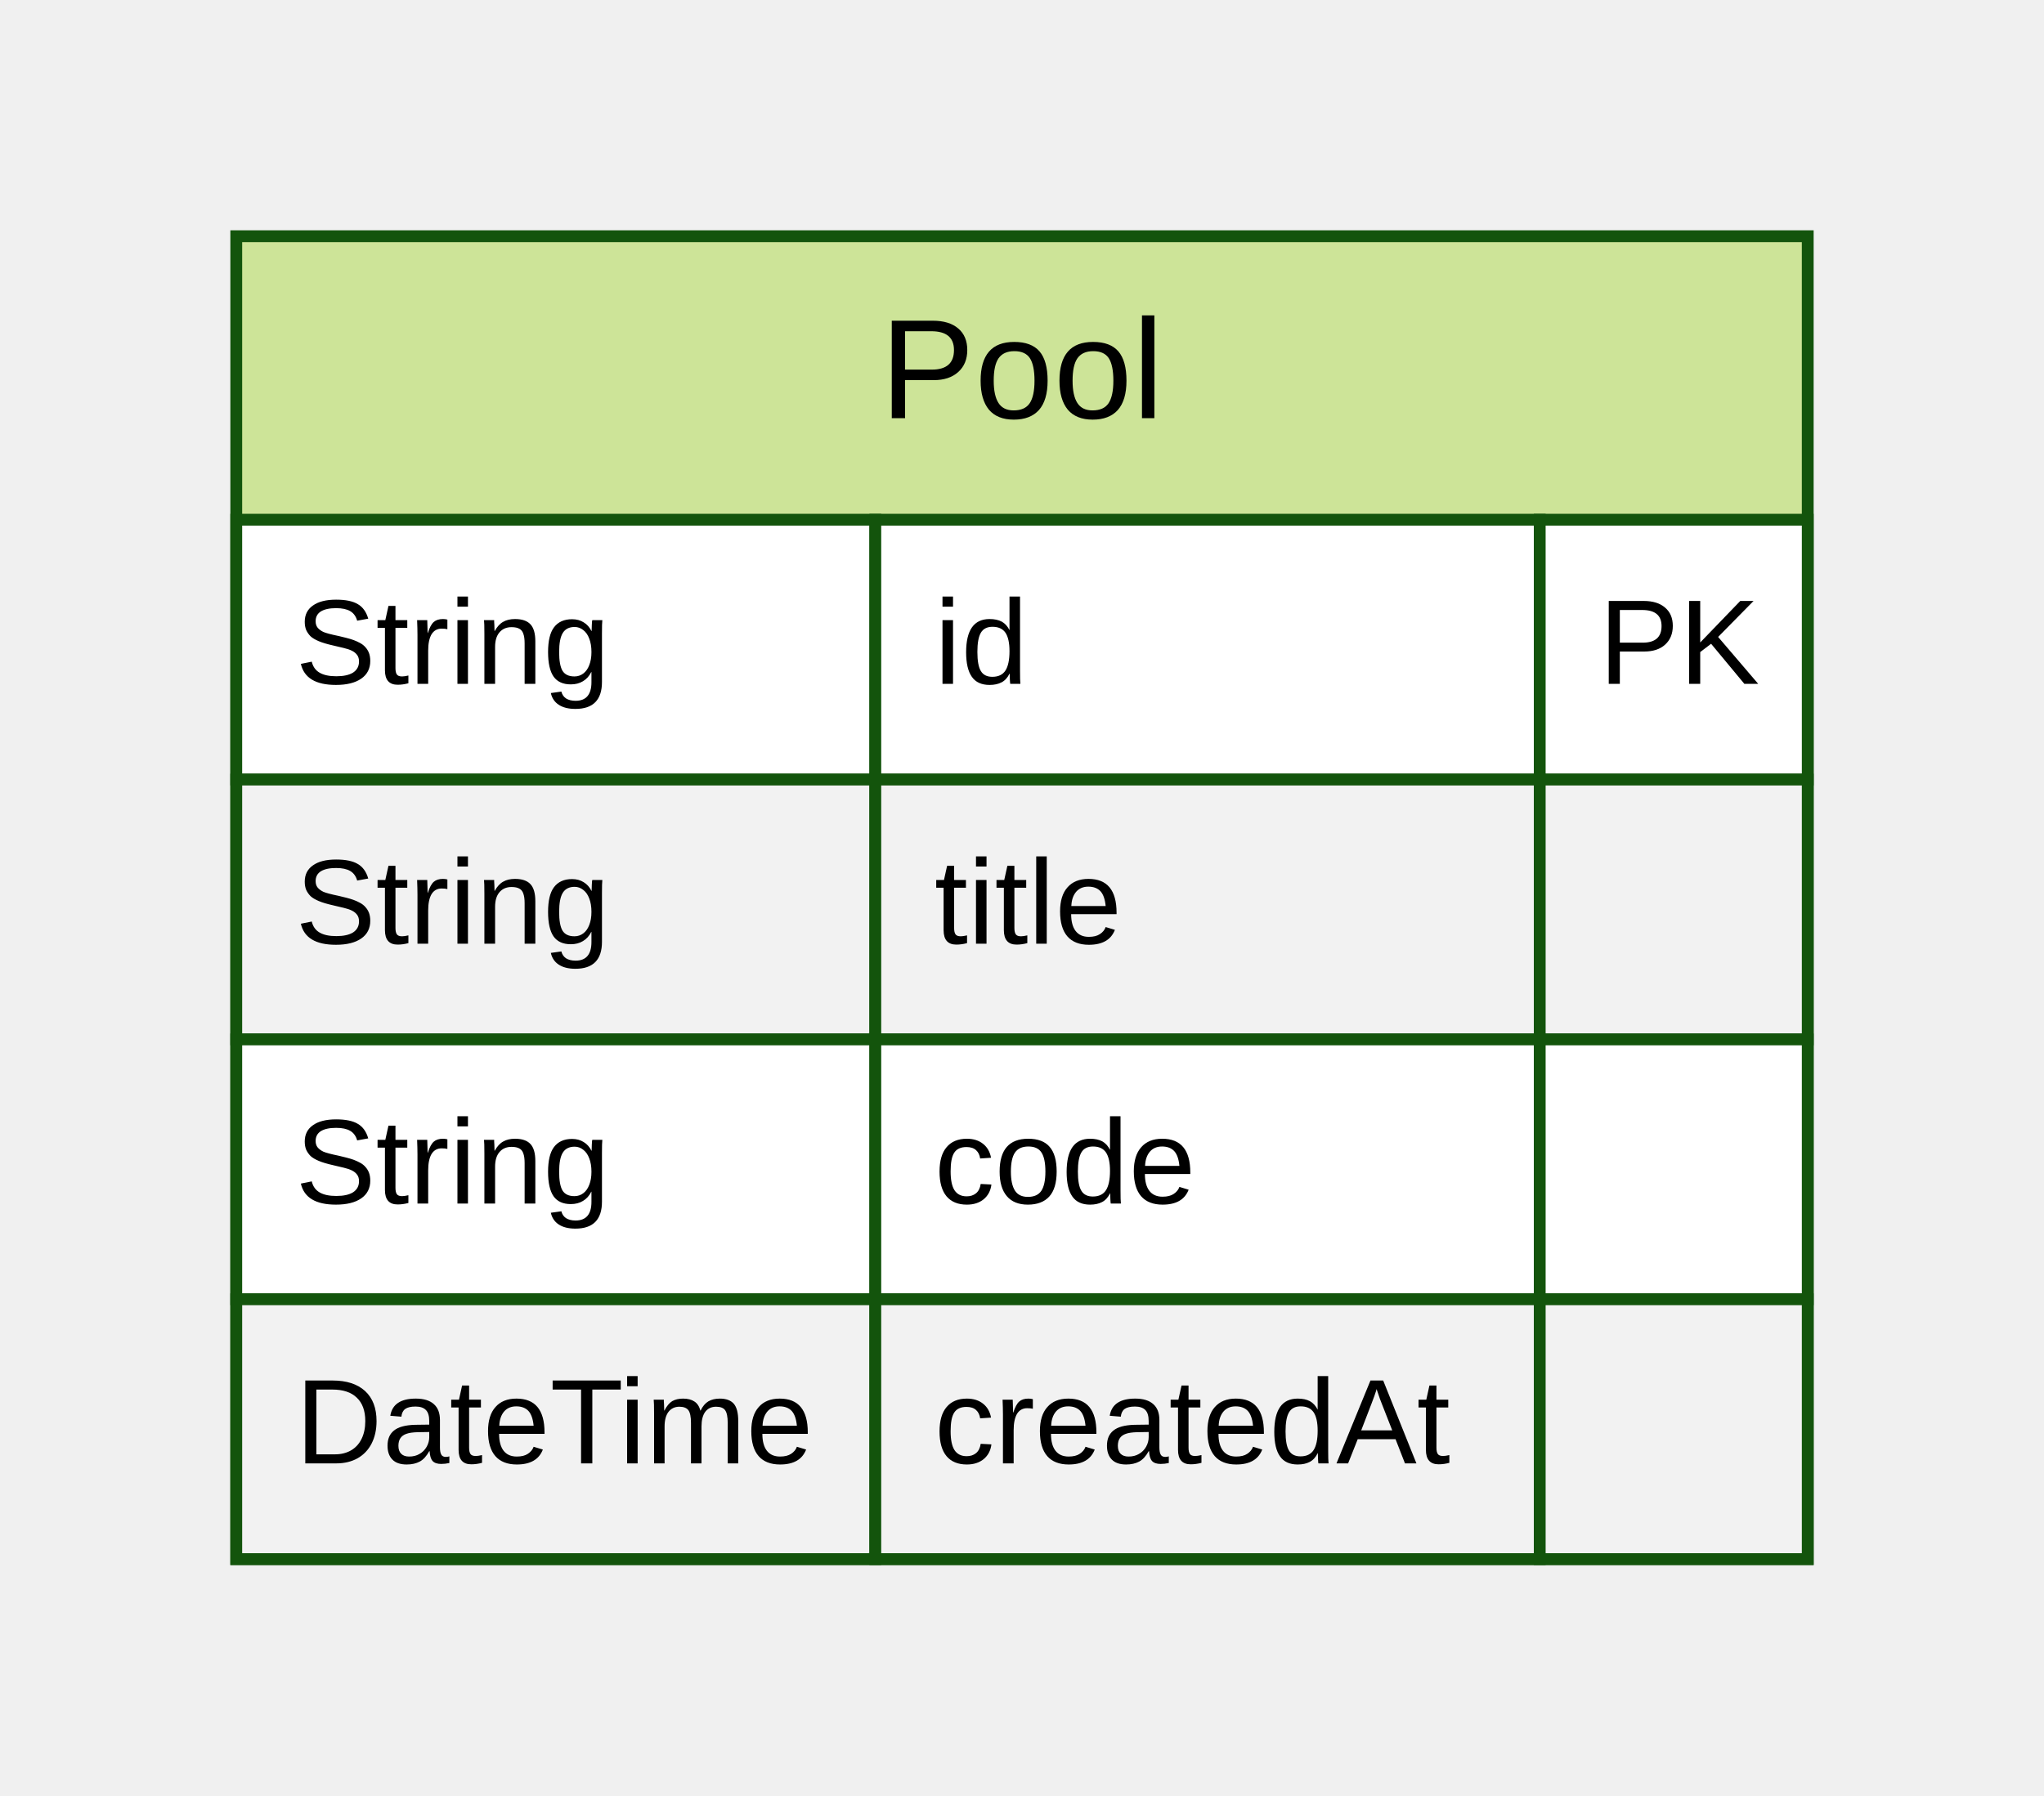
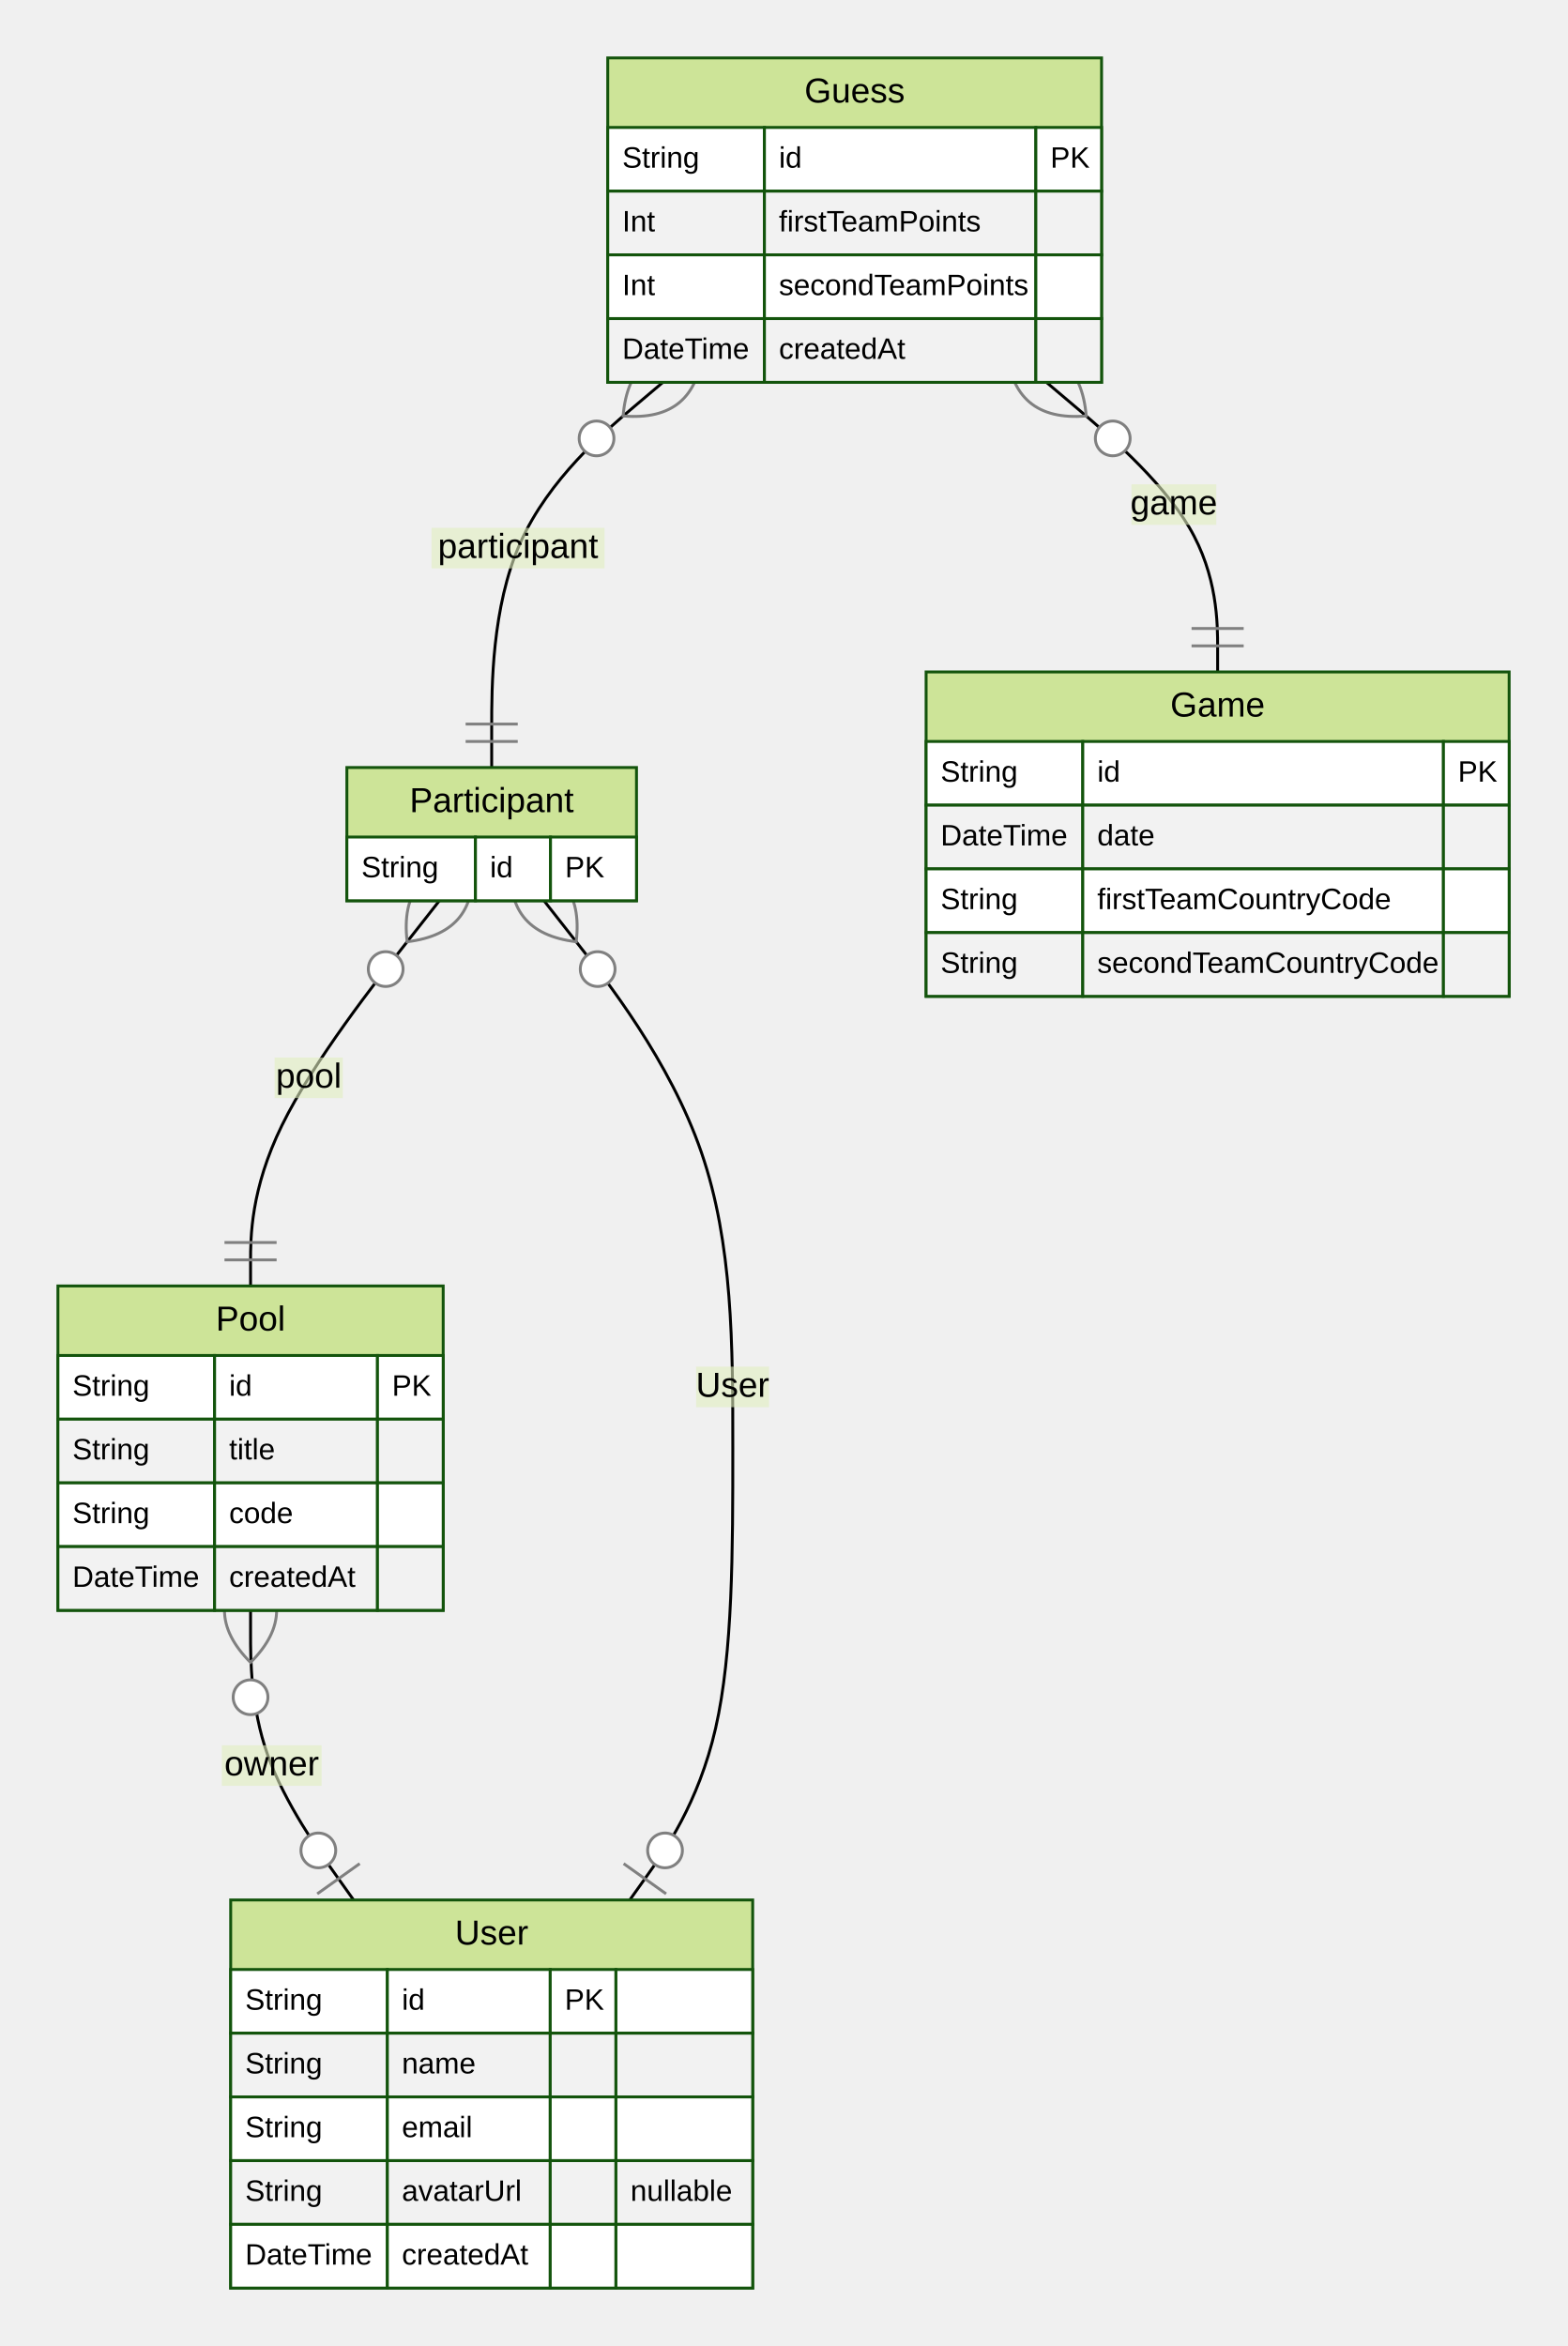
- <svg xmlns="http://www.w3.org/2000/svg" aria-labelledby="chart-title-mermaid-0 chart-desc-mermaid-0" role="img" viewBox="0 0 173.026 152" style="max-width: 173.026px; background-color: white;" width="100%" id="mermaid-0">
+ <svg xmlns="http://www.w3.org/2000/svg" aria-labelledby="chart-title-mermaid-0 chart-desc-mermaid-0" role="img" viewBox="0 0 541.082 810" style="max-width: 541.082px; background-color: white;" width="100%" id="mermaid-0">
  <style>#mermaid-0 {font-family:"trebuchet ms",verdana,arial,sans-serif;font-size:16px;fill:#000000;}#mermaid-0 .error-icon{fill:#552222;}#mermaid-0 .error-text{fill:#552222;stroke:#552222;}#mermaid-0 .edge-thickness-normal{stroke-width:2px;}#mermaid-0 .edge-thickness-thick{stroke-width:3.5px;}#mermaid-0 .edge-pattern-solid{stroke-dasharray:0;}#mermaid-0 .edge-pattern-dashed{stroke-dasharray:3;}#mermaid-0 .edge-pattern-dotted{stroke-dasharray:2;}#mermaid-0 .marker{fill:#000000;stroke:#000000;}#mermaid-0 .marker.cross{stroke:#000000;}#mermaid-0 svg{font-family:"trebuchet ms",verdana,arial,sans-serif;font-size:16px;}#mermaid-0 .entityBox{fill:#cde498;stroke:#13540c;}#mermaid-0 .attributeBoxOdd{fill:#ffffff;stroke:#13540c;}#mermaid-0 .attributeBoxEven{fill:#f2f2f2;stroke:#13540c;}#mermaid-0 .relationshipLabelBox{fill:hsl(78.158, 58.462%, 84.51%);opacity:0.7;background-color:hsl(78.158, 58.462%, 84.51%);}#mermaid-0 .relationshipLabelBox rect{opacity:0.5;}#mermaid-0 .relationshipLine{stroke:#000000;}#mermaid-0 :root{--mermaid-font-family:"trebuchet ms",verdana,arial,sans-serif;}</style>
  <g />
  <defs>
    <marker orient="auto" markerHeight="18" markerWidth="18" refY="9" refX="0" id="ONLY_ONE_START">
      <path d="M9,0 L9,18 M15,0 L15,18" fill="none" stroke="gray" />
    </marker>
  </defs>
  <defs>
    <marker orient="auto" markerHeight="18" markerWidth="18" refY="9" refX="18" id="ONLY_ONE_END">
      <path d="M3,0 L3,18 M9,0 L9,18" fill="none" stroke="gray" />
    </marker>
  </defs>
  <defs>
    <marker orient="auto" markerHeight="18" markerWidth="30" refY="9" refX="0" id="ZERO_OR_ONE_START">
      <circle r="6" cy="9" cx="21" fill="white" stroke="gray" />
      <path d="M9,0 L9,18" fill="none" stroke="gray" />
    </marker>
  </defs>
  <defs>
    <marker orient="auto" markerHeight="18" markerWidth="30" refY="9" refX="30" id="ZERO_OR_ONE_END">
      <circle r="6" cy="9" cx="9" fill="white" stroke="gray" />
      <path d="M21,0 L21,18" fill="none" stroke="gray" />
    </marker>
  </defs>
  <defs>
    <marker orient="auto" markerHeight="36" markerWidth="45" refY="18" refX="18" id="ONE_OR_MORE_START">
      <path d="M0,18 Q 18,0 36,18 Q 18,36 0,18 M42,9 L42,27" fill="none" stroke="gray" />
    </marker>
  </defs>
  <defs>
    <marker orient="auto" markerHeight="36" markerWidth="45" refY="18" refX="27" id="ONE_OR_MORE_END">
      <path d="M3,9 L3,27 M9,18 Q27,0 45,18 Q27,36 9,18" fill="none" stroke="gray" />
    </marker>
  </defs>
  <defs>
    <marker orient="auto" markerHeight="36" markerWidth="57" refY="18" refX="18" id="ZERO_OR_MORE_START">
      <circle r="6" cy="18" cx="48" fill="white" stroke="gray" />
      <path d="M0,18 Q18,0 36,18 Q18,36 0,18" fill="none" stroke="gray" />
    </marker>
  </defs>
  <defs>
    <marker orient="auto" markerHeight="36" markerWidth="57" refY="18" refX="39" id="ZERO_OR_MORE_END">
      <circle r="6" cy="18" cx="9" fill="white" stroke="gray" />
      <path d="M21,18 Q39,0 57,18 Q39,36 21,18" fill="none" stroke="gray" />
    </marker>
  </defs>
-   <g transform="translate(20,20 )" id="Pool">
+   <path marker-start="url(#ZERO_OR_MORE_START)" marker-end="url(#ZERO_OR_ONE_END)" fill="none" stroke="gray" d="M86.513,556L86.513,564.333C86.513,572.667,86.513,589.333,92.443,606C98.373,622.667,110.233,639.333,116.163,647.667L122.093,656" class="er relationshipLine" />
+   <path marker-start="url(#ZERO_OR_MORE_START)" marker-end="url(#ZERO_OR_ONE_END)" fill="none" stroke="gray" d="M187.835,311L198.7,324.833C209.565,338.667,231.296,366.333,242.161,397.833C253.026,429.333,253.026,464.667,253.026,500C253.026,535.333,253.026,570.667,247.096,596.667C241.167,622.667,229.307,639.333,223.377,647.667L217.447,656" class="er relationshipLine" />
+   <path marker-start="url(#ZERO_OR_MORE_START)" marker-end="url(#ONLY_ONE_END)" fill="none" stroke="gray" d="M151.705,311L140.839,324.833C129.974,338.667,108.244,366.333,97.378,388.5C86.513,410.667,86.513,427.333,86.513,435.667L86.513,444" class="er relationshipLine" />
+   <path marker-start="url(#ZERO_OR_MORE_START)" marker-end="url(#ONLY_ONE_END)" fill="none" stroke="gray" d="M228.887,132L219.034,140.333C209.181,148.667,189.476,165.333,179.623,187.5C169.77,209.667,169.77,237.333,169.77,251.167L169.77,265" class="er relationshipLine" />
+   <path marker-start="url(#ZERO_OR_MORE_START)" marker-end="url(#ONLY_ONE_END)" fill="none" stroke="gray" d="M361.309,132L371.162,140.333C381.015,148.667,400.72,165.333,410.573,182C420.426,198.667,420.426,215.333,420.426,223.667L420.426,232" class="er relationshipLine" />
+   <g transform="translate(20,444 )" id="Pool">
    <rect height="112" width="133.026" y="0" x="0" stroke="gray" fill-opacity="100%" fill="honeydew" class="er entityBox" />
    <text transform="translate(66.51321,12)" style="font-family: &quot;trebuchet ms&quot;, verdana, arial, sans-serif;; font-size: 12px" text-anchor="middle" dominant-baseline="middle" y="0" x="0" id="entity-Pool" class="er entityLabel">Pool</text>
    <rect height="22" width="54.096" y="24" x="0" stroke="gray" fill-opacity="100%" fill="honeydew" class="er attributeBoxOdd" />
    <text transform="translate(5,35)" style="font-family: &quot;trebuchet ms&quot;, verdana, arial, sans-serif;; font-size: 10.2px" text-anchor="left" dominant-baseline="middle" y="0" x="0" id="entity-Pool-attr-1-type" class="er entityLabel">String</text>
    <rect height="22" width="56.243" y="24" x="54.096" stroke="gray" fill-opacity="100%" fill="honeydew" class="er attributeBoxOdd" />
    <text transform="translate(59.09555,35)" style="font-family: &quot;trebuchet ms&quot;, verdana, arial, sans-serif;; font-size: 10.2px" text-anchor="left" dominant-baseline="middle" y="0" x="0" id="entity-Pool-attr-1-name" class="er entityLabel">id</text>
    <rect height="22" width="22.688" y="24" x="110.339" stroke="gray" fill-opacity="100%" fill="honeydew" class="er attributeBoxOdd" />
    <text transform="translate(115.3387,35)" style="font-family: &quot;trebuchet ms&quot;, verdana, arial, sans-serif;; font-size: 10.2px" text-anchor="left" dominant-baseline="middle" y="0" x="0" id="entity-Pool-attr-1-key" class="er entityLabel">PK</text>
    <rect height="22" width="54.096" y="46" x="0" stroke="gray" fill-opacity="100%" fill="honeydew" class="er attributeBoxEven" />
    <text transform="translate(5,57)" style="font-family: &quot;trebuchet ms&quot;, verdana, arial, sans-serif;; font-size: 10.2px" text-anchor="left" dominant-baseline="middle" y="0" x="0" id="entity-Pool-attr-2-type" class="er entityLabel">String</text>
    <rect height="22" width="56.243" y="46" x="54.096" stroke="gray" fill-opacity="100%" fill="honeydew" class="er attributeBoxEven" />
    <text transform="translate(59.09555,57)" style="font-family: &quot;trebuchet ms&quot;, verdana, arial, sans-serif;; font-size: 10.2px" text-anchor="left" dominant-baseline="middle" y="0" x="0" id="entity-Pool-attr-2-name" class="er entityLabel">title</text>
    <rect height="22" width="22.688" y="46" x="110.339" stroke="gray" fill-opacity="100%" fill="honeydew" class="er attributeBoxEven" />
    <text transform="translate(115.3387,57)" style="font-family: &quot;trebuchet ms&quot;, verdana, arial, sans-serif;; font-size: 10.2px" text-anchor="left" dominant-baseline="middle" y="0" x="0" id="entity-Pool-attr-2-key" class="er entityLabel" />
    <rect height="22" width="54.096" y="68" x="0" stroke="gray" fill-opacity="100%" fill="honeydew" class="er attributeBoxOdd" />
    <text transform="translate(5,79)" style="font-family: &quot;trebuchet ms&quot;, verdana, arial, sans-serif;; font-size: 10.2px" text-anchor="left" dominant-baseline="middle" y="0" x="0" id="entity-Pool-attr-3-type" class="er entityLabel">String</text>
    <rect height="22" width="56.243" y="68" x="54.096" stroke="gray" fill-opacity="100%" fill="honeydew" class="er attributeBoxOdd" />
    <text transform="translate(59.09555,79)" style="font-family: &quot;trebuchet ms&quot;, verdana, arial, sans-serif;; font-size: 10.2px" text-anchor="left" dominant-baseline="middle" y="0" x="0" id="entity-Pool-attr-3-name" class="er entityLabel">code</text>
    <rect height="22" width="22.688" y="68" x="110.339" stroke="gray" fill-opacity="100%" fill="honeydew" class="er attributeBoxOdd" />
    <text transform="translate(115.3387,79)" style="font-family: &quot;trebuchet ms&quot;, verdana, arial, sans-serif;; font-size: 10.2px" text-anchor="left" dominant-baseline="middle" y="0" x="0" id="entity-Pool-attr-3-key" class="er entityLabel" />
    <rect height="22" width="54.096" y="90" x="0" stroke="gray" fill-opacity="100%" fill="honeydew" class="er attributeBoxEven" />
    <text transform="translate(5,101)" style="font-family: &quot;trebuchet ms&quot;, verdana, arial, sans-serif;; font-size: 10.2px" text-anchor="left" dominant-baseline="middle" y="0" x="0" id="entity-Pool-attr-4-type" class="er entityLabel">DateTime</text>
    <rect height="22" width="56.243" y="90" x="54.096" stroke="gray" fill-opacity="100%" fill="honeydew" class="er attributeBoxEven" />
    <text transform="translate(59.09555,101)" style="font-family: &quot;trebuchet ms&quot;, verdana, arial, sans-serif;; font-size: 10.2px" text-anchor="left" dominant-baseline="middle" y="0" x="0" id="entity-Pool-attr-4-name" class="er entityLabel">createdAt</text>
    <rect height="22" width="22.688" y="90" x="110.339" stroke="gray" fill-opacity="100%" fill="honeydew" class="er attributeBoxEven" />
    <text transform="translate(115.3387,101)" style="font-family: &quot;trebuchet ms&quot;, verdana, arial, sans-serif;; font-size: 10.2px" text-anchor="left" dominant-baseline="middle" y="0" x="0" id="entity-Pool-attr-4-key" class="er entityLabel" />
  </g>
+   <g transform="translate(119.7698,265 )" id="Participant">
+     <rect height="46" width="100" y="0" x="0" stroke="gray" fill-opacity="100%" fill="honeydew" class="er entityBox" />
+     <text transform="translate(50,12)" style="font-family: &quot;trebuchet ms&quot;, verdana, arial, sans-serif;; font-size: 12px" text-anchor="middle" dominant-baseline="middle" y="0" x="0" id="entity-Participant" class="er entityLabel">Participant</text>
+     <rect height="22" width="44.399" y="24" x="0" stroke="gray" fill-opacity="100%" fill="honeydew" class="er attributeBoxOdd" />
+     <text transform="translate(5,35)" style="font-family: &quot;trebuchet ms&quot;, verdana, arial, sans-serif;; font-size: 10.2px" text-anchor="left" dominant-baseline="middle" y="0" x="0" id="entity-Participant-attr-1-type" class="er entityLabel">String</text>
+     <rect height="22" width="25.911" y="24" x="44.399" stroke="gray" fill-opacity="100%" fill="honeydew" class="er attributeBoxOdd" />
+     <text transform="translate(49.39862,35)" style="font-family: &quot;trebuchet ms&quot;, verdana, arial, sans-serif;; font-size: 10.2px" text-anchor="left" dominant-baseline="middle" y="0" x="0" id="entity-Participant-attr-1-name" class="er entityLabel">id</text>
+     <rect height="22" width="29.69" y="24" x="70.31" stroke="gray" fill-opacity="100%" fill="honeydew" class="er attributeBoxOdd" />
+     <text transform="translate(75.30976,35)" style="font-family: &quot;trebuchet ms&quot;, verdana, arial, sans-serif;; font-size: 10.2px" text-anchor="left" dominant-baseline="middle" y="0" x="0" id="entity-Participant-attr-1-key" class="er entityLabel">PK</text>
+   </g>
+   <g transform="translate(79.65034,656 )" id="User">
+     <rect height="134" width="180.239" y="0" x="0" stroke="gray" fill-opacity="100%" fill="honeydew" class="er entityBox" />
+     <text transform="translate(90.11948,12)" style="font-family: &quot;trebuchet ms&quot;, verdana, arial, sans-serif;; font-size: 12px" text-anchor="middle" dominant-baseline="middle" y="0" x="0" id="entity-User" class="er entityLabel">User</text>
+     <rect height="22" width="54.096" y="24" x="0" stroke="gray" fill-opacity="100%" fill="honeydew" class="er attributeBoxOdd" />
+     <text transform="translate(5,35)" style="font-family: &quot;trebuchet ms&quot;, verdana, arial, sans-serif;; font-size: 10.2px" text-anchor="left" dominant-baseline="middle" y="0" x="0" id="entity-User-attr-1-type" class="er entityLabel">String</text>
+     <rect height="22" width="56.243" y="24" x="54.096" stroke="gray" fill-opacity="100%" fill="honeydew" class="er attributeBoxOdd" />
+     <text transform="translate(59.09555,35)" style="font-family: &quot;trebuchet ms&quot;, verdana, arial, sans-serif;; font-size: 10.2px" text-anchor="left" dominant-baseline="middle" y="0" x="0" id="entity-User-attr-1-name" class="er entityLabel">id</text>
+     <rect height="22" width="22.688" y="24" x="110.339" stroke="gray" fill-opacity="100%" fill="honeydew" class="er attributeBoxOdd" />
+     <text transform="translate(115.3387,35)" style="font-family: &quot;trebuchet ms&quot;, verdana, arial, sans-serif;; font-size: 10.2px" text-anchor="left" dominant-baseline="middle" y="0" x="0" id="entity-User-attr-1-key" class="er entityLabel">PK</text>
+     <rect height="22" width="47.213" y="24" x="133.026" stroke="gray" fill-opacity="100%" fill="honeydew" class="er attributeBoxOdd" />
+     <text transform="translate(138.0264,35)" style="font-family: &quot;trebuchet ms&quot;, verdana, arial, sans-serif;; font-size: 10.2px" text-anchor="left" dominant-baseline="middle" y="0" x="0" id="entity-User-attr-1-comment" class="er entityLabel" />
+     <rect height="22" width="54.096" y="46" x="0" stroke="gray" fill-opacity="100%" fill="honeydew" class="er attributeBoxEven" />
+     <text transform="translate(5,57)" style="font-family: &quot;trebuchet ms&quot;, verdana, arial, sans-serif;; font-size: 10.2px" text-anchor="left" dominant-baseline="middle" y="0" x="0" id="entity-User-attr-2-type" class="er entityLabel">String</text>
+     <rect height="22" width="56.243" y="46" x="54.096" stroke="gray" fill-opacity="100%" fill="honeydew" class="er attributeBoxEven" />
+     <text transform="translate(59.09555,57)" style="font-family: &quot;trebuchet ms&quot;, verdana, arial, sans-serif;; font-size: 10.2px" text-anchor="left" dominant-baseline="middle" y="0" x="0" id="entity-User-attr-2-name" class="er entityLabel">name</text>
+     <rect height="22" width="22.688" y="46" x="110.339" stroke="gray" fill-opacity="100%" fill="honeydew" class="er attributeBoxEven" />
+     <text transform="translate(115.3387,57)" style="font-family: &quot;trebuchet ms&quot;, verdana, arial, sans-serif;; font-size: 10.2px" text-anchor="left" dominant-baseline="middle" y="0" x="0" id="entity-User-attr-2-key" class="er entityLabel" />
+     <rect height="22" width="47.213" y="46" x="133.026" stroke="gray" fill-opacity="100%" fill="honeydew" class="er attributeBoxEven" />
+     <text transform="translate(138.0264,57)" style="font-family: &quot;trebuchet ms&quot;, verdana, arial, sans-serif;; font-size: 10.2px" text-anchor="left" dominant-baseline="middle" y="0" x="0" id="entity-User-attr-2-comment" class="er entityLabel" />
+     <rect height="22" width="54.096" y="68" x="0" stroke="gray" fill-opacity="100%" fill="honeydew" class="er attributeBoxOdd" />
+     <text transform="translate(5,79)" style="font-family: &quot;trebuchet ms&quot;, verdana, arial, sans-serif;; font-size: 10.2px" text-anchor="left" dominant-baseline="middle" y="0" x="0" id="entity-User-attr-3-type" class="er entityLabel">String</text>
+     <rect height="22" width="56.243" y="68" x="54.096" stroke="gray" fill-opacity="100%" fill="honeydew" class="er attributeBoxOdd" />
+     <text transform="translate(59.09555,79)" style="font-family: &quot;trebuchet ms&quot;, verdana, arial, sans-serif;; font-size: 10.2px" text-anchor="left" dominant-baseline="middle" y="0" x="0" id="entity-User-attr-3-name" class="er entityLabel">email</text>
+     <rect height="22" width="22.688" y="68" x="110.339" stroke="gray" fill-opacity="100%" fill="honeydew" class="er attributeBoxOdd" />
+     <text transform="translate(115.3387,79)" style="font-family: &quot;trebuchet ms&quot;, verdana, arial, sans-serif;; font-size: 10.2px" text-anchor="left" dominant-baseline="middle" y="0" x="0" id="entity-User-attr-3-key" class="er entityLabel" />
+     <rect height="22" width="47.213" y="68" x="133.026" stroke="gray" fill-opacity="100%" fill="honeydew" class="er attributeBoxOdd" />
+     <text transform="translate(138.0264,79)" style="font-family: &quot;trebuchet ms&quot;, verdana, arial, sans-serif;; font-size: 10.2px" text-anchor="left" dominant-baseline="middle" y="0" x="0" id="entity-User-attr-3-comment" class="er entityLabel" />
+     <rect height="22" width="54.096" y="90" x="0" stroke="gray" fill-opacity="100%" fill="honeydew" class="er attributeBoxEven" />
+     <text transform="translate(5,101)" style="font-family: &quot;trebuchet ms&quot;, verdana, arial, sans-serif;; font-size: 10.2px" text-anchor="left" dominant-baseline="middle" y="0" x="0" id="entity-User-attr-4-type" class="er entityLabel">String</text>
+     <rect height="22" width="56.243" y="90" x="54.096" stroke="gray" fill-opacity="100%" fill="honeydew" class="er attributeBoxEven" />
+     <text transform="translate(59.09555,101)" style="font-family: &quot;trebuchet ms&quot;, verdana, arial, sans-serif;; font-size: 10.2px" text-anchor="left" dominant-baseline="middle" y="0" x="0" id="entity-User-attr-4-name" class="er entityLabel">avatarUrl</text>
+     <rect height="22" width="22.688" y="90" x="110.339" stroke="gray" fill-opacity="100%" fill="honeydew" class="er attributeBoxEven" />
+     <text transform="translate(115.3387,101)" style="font-family: &quot;trebuchet ms&quot;, verdana, arial, sans-serif;; font-size: 10.2px" text-anchor="left" dominant-baseline="middle" y="0" x="0" id="entity-User-attr-4-key" class="er entityLabel" />
+     <rect height="22" width="47.213" y="90" x="133.026" stroke="gray" fill-opacity="100%" fill="honeydew" class="er attributeBoxEven" />
+     <text transform="translate(138.0264,101)" style="font-family: &quot;trebuchet ms&quot;, verdana, arial, sans-serif;; font-size: 10.2px" text-anchor="left" dominant-baseline="middle" y="0" x="0" id="entity-User-attr-4-comment" class="er entityLabel">nullable</text>
+     <rect height="22" width="54.096" y="112" x="0" stroke="gray" fill-opacity="100%" fill="honeydew" class="er attributeBoxOdd" />
+     <text transform="translate(5,123)" style="font-family: &quot;trebuchet ms&quot;, verdana, arial, sans-serif;; font-size: 10.2px" text-anchor="left" dominant-baseline="middle" y="0" x="0" id="entity-User-attr-5-type" class="er entityLabel">DateTime</text>
+     <rect height="22" width="56.243" y="112" x="54.096" stroke="gray" fill-opacity="100%" fill="honeydew" class="er attributeBoxOdd" />
+     <text transform="translate(59.09555,123)" style="font-family: &quot;trebuchet ms&quot;, verdana, arial, sans-serif;; font-size: 10.2px" text-anchor="left" dominant-baseline="middle" y="0" x="0" id="entity-User-attr-5-name" class="er entityLabel">createdAt</text>
+     <rect height="22" width="22.688" y="112" x="110.339" stroke="gray" fill-opacity="100%" fill="honeydew" class="er attributeBoxOdd" />
+     <text transform="translate(115.3387,123)" style="font-family: &quot;trebuchet ms&quot;, verdana, arial, sans-serif;; font-size: 10.2px" text-anchor="left" dominant-baseline="middle" y="0" x="0" id="entity-User-attr-5-key" class="er entityLabel" />
+     <rect height="22" width="47.213" y="112" x="133.026" stroke="gray" fill-opacity="100%" fill="honeydew" class="er attributeBoxOdd" />
+     <text transform="translate(138.0264,123)" style="font-family: &quot;trebuchet ms&quot;, verdana, arial, sans-serif;; font-size: 10.2px" text-anchor="left" dominant-baseline="middle" y="0" x="0" id="entity-User-attr-5-comment" class="er entityLabel" />
+   </g>
+   <g transform="translate(319.7698,232 )" id="Game">
+     <rect height="112" width="201.312" y="0" x="0" stroke="gray" fill-opacity="100%" fill="honeydew" class="er entityBox" />
+     <text transform="translate(100.6562,12)" style="font-family: &quot;trebuchet ms&quot;, verdana, arial, sans-serif;; font-size: 12px" text-anchor="middle" dominant-baseline="middle" y="0" x="0" id="entity-Game" class="er entityLabel">Game</text>
+     <rect height="22" width="54.096" y="24" x="0" stroke="gray" fill-opacity="100%" fill="honeydew" class="er attributeBoxOdd" />
+     <text transform="translate(5,35)" style="font-family: &quot;trebuchet ms&quot;, verdana, arial, sans-serif;; font-size: 10.2px" text-anchor="left" dominant-baseline="middle" y="0" x="0" id="entity-Game-attr-1-type" class="er entityLabel">String</text>
+     <rect height="22" width="124.529" y="24" x="54.096" stroke="gray" fill-opacity="100%" fill="honeydew" class="er attributeBoxOdd" />
+     <text transform="translate(59.09555,35)" style="font-family: &quot;trebuchet ms&quot;, verdana, arial, sans-serif;; font-size: 10.2px" text-anchor="left" dominant-baseline="middle" y="0" x="0" id="entity-Game-attr-1-name" class="er entityLabel">id</text>
+     <rect height="22" width="22.688" y="24" x="178.625" stroke="gray" fill-opacity="100%" fill="honeydew" class="er attributeBoxOdd" />
+     <text transform="translate(183.6248,35)" style="font-family: &quot;trebuchet ms&quot;, verdana, arial, sans-serif;; font-size: 10.2px" text-anchor="left" dominant-baseline="middle" y="0" x="0" id="entity-Game-attr-1-key" class="er entityLabel">PK</text>
+     <rect height="22" width="54.096" y="46" x="0" stroke="gray" fill-opacity="100%" fill="honeydew" class="er attributeBoxEven" />
+     <text transform="translate(5,57)" style="font-family: &quot;trebuchet ms&quot;, verdana, arial, sans-serif;; font-size: 10.2px" text-anchor="left" dominant-baseline="middle" y="0" x="0" id="entity-Game-attr-2-type" class="er entityLabel">DateTime</text>
+     <rect height="22" width="124.529" y="46" x="54.096" stroke="gray" fill-opacity="100%" fill="honeydew" class="er attributeBoxEven" />
+     <text transform="translate(59.09555,57)" style="font-family: &quot;trebuchet ms&quot;, verdana, arial, sans-serif;; font-size: 10.2px" text-anchor="left" dominant-baseline="middle" y="0" x="0" id="entity-Game-attr-2-name" class="er entityLabel">date</text>
+     <rect height="22" width="22.688" y="46" x="178.625" stroke="gray" fill-opacity="100%" fill="honeydew" class="er attributeBoxEven" />
+     <text transform="translate(183.6248,57)" style="font-family: &quot;trebuchet ms&quot;, verdana, arial, sans-serif;; font-size: 10.2px" text-anchor="left" dominant-baseline="middle" y="0" x="0" id="entity-Game-attr-2-key" class="er entityLabel" />
+     <rect height="22" width="54.096" y="68" x="0" stroke="gray" fill-opacity="100%" fill="honeydew" class="er attributeBoxOdd" />
+     <text transform="translate(5,79)" style="font-family: &quot;trebuchet ms&quot;, verdana, arial, sans-serif;; font-size: 10.2px" text-anchor="left" dominant-baseline="middle" y="0" x="0" id="entity-Game-attr-3-type" class="er entityLabel">String</text>
+     <rect height="22" width="124.529" y="68" x="54.096" stroke="gray" fill-opacity="100%" fill="honeydew" class="er attributeBoxOdd" />
+     <text transform="translate(59.09555,79)" style="font-family: &quot;trebuchet ms&quot;, verdana, arial, sans-serif;; font-size: 10.2px" text-anchor="left" dominant-baseline="middle" y="0" x="0" id="entity-Game-attr-3-name" class="er entityLabel">firstTeamCountryCode</text>
+     <rect height="22" width="22.688" y="68" x="178.625" stroke="gray" fill-opacity="100%" fill="honeydew" class="er attributeBoxOdd" />
+     <text transform="translate(183.6248,79)" style="font-family: &quot;trebuchet ms&quot;, verdana, arial, sans-serif;; font-size: 10.2px" text-anchor="left" dominant-baseline="middle" y="0" x="0" id="entity-Game-attr-3-key" class="er entityLabel" />
+     <rect height="22" width="54.096" y="90" x="0" stroke="gray" fill-opacity="100%" fill="honeydew" class="er attributeBoxEven" />
+     <text transform="translate(5,101)" style="font-family: &quot;trebuchet ms&quot;, verdana, arial, sans-serif;; font-size: 10.2px" text-anchor="left" dominant-baseline="middle" y="0" x="0" id="entity-Game-attr-4-type" class="er entityLabel">String</text>
+     <rect height="22" width="124.529" y="90" x="54.096" stroke="gray" fill-opacity="100%" fill="honeydew" class="er attributeBoxEven" />
+     <text transform="translate(59.09555,101)" style="font-family: &quot;trebuchet ms&quot;, verdana, arial, sans-serif;; font-size: 10.2px" text-anchor="left" dominant-baseline="middle" y="0" x="0" id="entity-Game-attr-4-name" class="er entityLabel">secondTeamCountryCode</text>
+     <rect height="22" width="22.688" y="90" x="178.625" stroke="gray" fill-opacity="100%" fill="honeydew" class="er attributeBoxEven" />
+     <text transform="translate(183.6248,101)" style="font-family: &quot;trebuchet ms&quot;, verdana, arial, sans-serif;; font-size: 10.2px" text-anchor="left" dominant-baseline="middle" y="0" x="0" id="entity-Game-attr-4-key" class="er entityLabel" />
+   </g>
+   <g transform="translate(209.8457,20 )" id="Guess">
+     <rect height="112" width="170.504" y="0" x="0" stroke="gray" fill-opacity="100%" fill="honeydew" class="er entityBox" />
+     <text transform="translate(85.2522,12)" style="font-family: &quot;trebuchet ms&quot;, verdana, arial, sans-serif;; font-size: 12px" text-anchor="middle" dominant-baseline="middle" y="0" x="0" id="entity-Guess" class="er entityLabel">Guess</text>
+     <rect height="22" width="54.096" y="24" x="0" stroke="gray" fill-opacity="100%" fill="honeydew" class="er attributeBoxOdd" />
+     <text transform="translate(5,35)" style="font-family: &quot;trebuchet ms&quot;, verdana, arial, sans-serif;; font-size: 10.2px" text-anchor="left" dominant-baseline="middle" y="0" x="0" id="entity-Guess-attr-1-type" class="er entityLabel">String</text>
+     <rect height="22" width="93.721" y="24" x="54.096" stroke="gray" fill-opacity="100%" fill="honeydew" class="er attributeBoxOdd" />
+     <text transform="translate(59.09555,35)" style="font-family: &quot;trebuchet ms&quot;, verdana, arial, sans-serif;; font-size: 10.2px" text-anchor="left" dominant-baseline="middle" y="0" x="0" id="entity-Guess-attr-1-name" class="er entityLabel">id</text>
+     <rect height="22" width="22.688" y="24" x="147.817" stroke="gray" fill-opacity="100%" fill="honeydew" class="er attributeBoxOdd" />
+     <text transform="translate(152.8167,35)" style="font-family: &quot;trebuchet ms&quot;, verdana, arial, sans-serif;; font-size: 10.2px" text-anchor="left" dominant-baseline="middle" y="0" x="0" id="entity-Guess-attr-1-key" class="er entityLabel">PK</text>
+     <rect height="22" width="54.096" y="46" x="0" stroke="gray" fill-opacity="100%" fill="honeydew" class="er attributeBoxEven" />
+     <text transform="translate(5,57)" style="font-family: &quot;trebuchet ms&quot;, verdana, arial, sans-serif;; font-size: 10.2px" text-anchor="left" dominant-baseline="middle" y="0" x="0" id="entity-Guess-attr-2-type" class="er entityLabel">Int</text>
+     <rect height="22" width="93.721" y="46" x="54.096" stroke="gray" fill-opacity="100%" fill="honeydew" class="er attributeBoxEven" />
+     <text transform="translate(59.09555,57)" style="font-family: &quot;trebuchet ms&quot;, verdana, arial, sans-serif;; font-size: 10.2px" text-anchor="left" dominant-baseline="middle" y="0" x="0" id="entity-Guess-attr-2-name" class="er entityLabel">firstTeamPoints</text>
+     <rect height="22" width="22.688" y="46" x="147.817" stroke="gray" fill-opacity="100%" fill="honeydew" class="er attributeBoxEven" />
+     <text transform="translate(152.8167,57)" style="font-family: &quot;trebuchet ms&quot;, verdana, arial, sans-serif;; font-size: 10.2px" text-anchor="left" dominant-baseline="middle" y="0" x="0" id="entity-Guess-attr-2-key" class="er entityLabel" />
+     <rect height="22" width="54.096" y="68" x="0" stroke="gray" fill-opacity="100%" fill="honeydew" class="er attributeBoxOdd" />
+     <text transform="translate(5,79)" style="font-family: &quot;trebuchet ms&quot;, verdana, arial, sans-serif;; font-size: 10.2px" text-anchor="left" dominant-baseline="middle" y="0" x="0" id="entity-Guess-attr-3-type" class="er entityLabel">Int</text>
+     <rect height="22" width="93.721" y="68" x="54.096" stroke="gray" fill-opacity="100%" fill="honeydew" class="er attributeBoxOdd" />
+     <text transform="translate(59.09555,79)" style="font-family: &quot;trebuchet ms&quot;, verdana, arial, sans-serif;; font-size: 10.2px" text-anchor="left" dominant-baseline="middle" y="0" x="0" id="entity-Guess-attr-3-name" class="er entityLabel">secondTeamPoints</text>
+     <rect height="22" width="22.688" y="68" x="147.817" stroke="gray" fill-opacity="100%" fill="honeydew" class="er attributeBoxOdd" />
+     <text transform="translate(152.8167,79)" style="font-family: &quot;trebuchet ms&quot;, verdana, arial, sans-serif;; font-size: 10.2px" text-anchor="left" dominant-baseline="middle" y="0" x="0" id="entity-Guess-attr-3-key" class="er entityLabel" />
+     <rect height="22" width="54.096" y="90" x="0" stroke="gray" fill-opacity="100%" fill="honeydew" class="er attributeBoxEven" />
+     <text transform="translate(5,101)" style="font-family: &quot;trebuchet ms&quot;, verdana, arial, sans-serif;; font-size: 10.2px" text-anchor="left" dominant-baseline="middle" y="0" x="0" id="entity-Guess-attr-4-type" class="er entityLabel">DateTime</text>
+     <rect height="22" width="93.721" y="90" x="54.096" stroke="gray" fill-opacity="100%" fill="honeydew" class="er attributeBoxEven" />
+     <text transform="translate(59.09555,101)" style="font-family: &quot;trebuchet ms&quot;, verdana, arial, sans-serif;; font-size: 10.2px" text-anchor="left" dominant-baseline="middle" y="0" x="0" id="entity-Guess-attr-4-name" class="er entityLabel">createdAt</text>
+     <rect height="22" width="22.688" y="90" x="147.817" stroke="gray" fill-opacity="100%" fill="honeydew" class="er attributeBoxEven" />
+     <text transform="translate(152.8167,101)" style="font-family: &quot;trebuchet ms&quot;, verdana, arial, sans-serif;; font-size: 10.2px" text-anchor="left" dominant-baseline="middle" y="0" x="0" id="entity-Guess-attr-4-key" class="er entityLabel" />
+   </g>
+   <rect fill-opacity="85%" fill="white" height="14" width="34.471" y="602.592" x="76.574" class="er relationshipLabelBox" />
+   <text style="font-family: &quot;trebuchet ms&quot;, verdana, arial, sans-serif;; font-size: 12px" dominant-baseline="middle" text-anchor="middle" y="609.592" x="93.81" id="rel1" class="er relationshipLabel">owner</text>
+   <rect fill-opacity="85%" fill="white" height="14" width="25.184" y="471.862" x="240.348" class="er relationshipLabelBox" />
+   <text style="font-family: &quot;trebuchet ms&quot;, verdana, arial, sans-serif;; font-size: 12px" dominant-baseline="middle" text-anchor="middle" y="478.862" x="252.94" id="rel2" class="er relationshipLabel">User</text>
+   <rect fill-opacity="85%" fill="white" height="14" width="23.564" y="365.133" x="94.824" class="er relationshipLabelBox" />
+   <text style="font-family: &quot;trebuchet ms&quot;, verdana, arial, sans-serif;; font-size: 12px" dominant-baseline="middle" text-anchor="middle" y="372.133" x="106.606" id="rel3" class="er relationshipLabel">pool</text>
+   <rect fill-opacity="85%" fill="white" height="14" width="59.744" y="182.256" x="148.995" class="er relationshipLabelBox" />
+   <text style="font-family: &quot;trebuchet ms&quot;, verdana, arial, sans-serif;; font-size: 12px" dominant-baseline="middle" text-anchor="middle" y="189.256" x="178.867" id="rel4" class="er relationshipLabel">participant</text>
+   <rect fill-opacity="85%" fill="white" height="14" width="29.289" y="167.222" x="390.665" class="er relationshipLabelBox" />
+   <text style="font-family: &quot;trebuchet ms&quot;, verdana, arial, sans-serif;; font-size: 12px" dominant-baseline="middle" text-anchor="middle" y="174.222" x="405.31" id="rel5" class="er relationshipLabel">game</text>
</svg>
